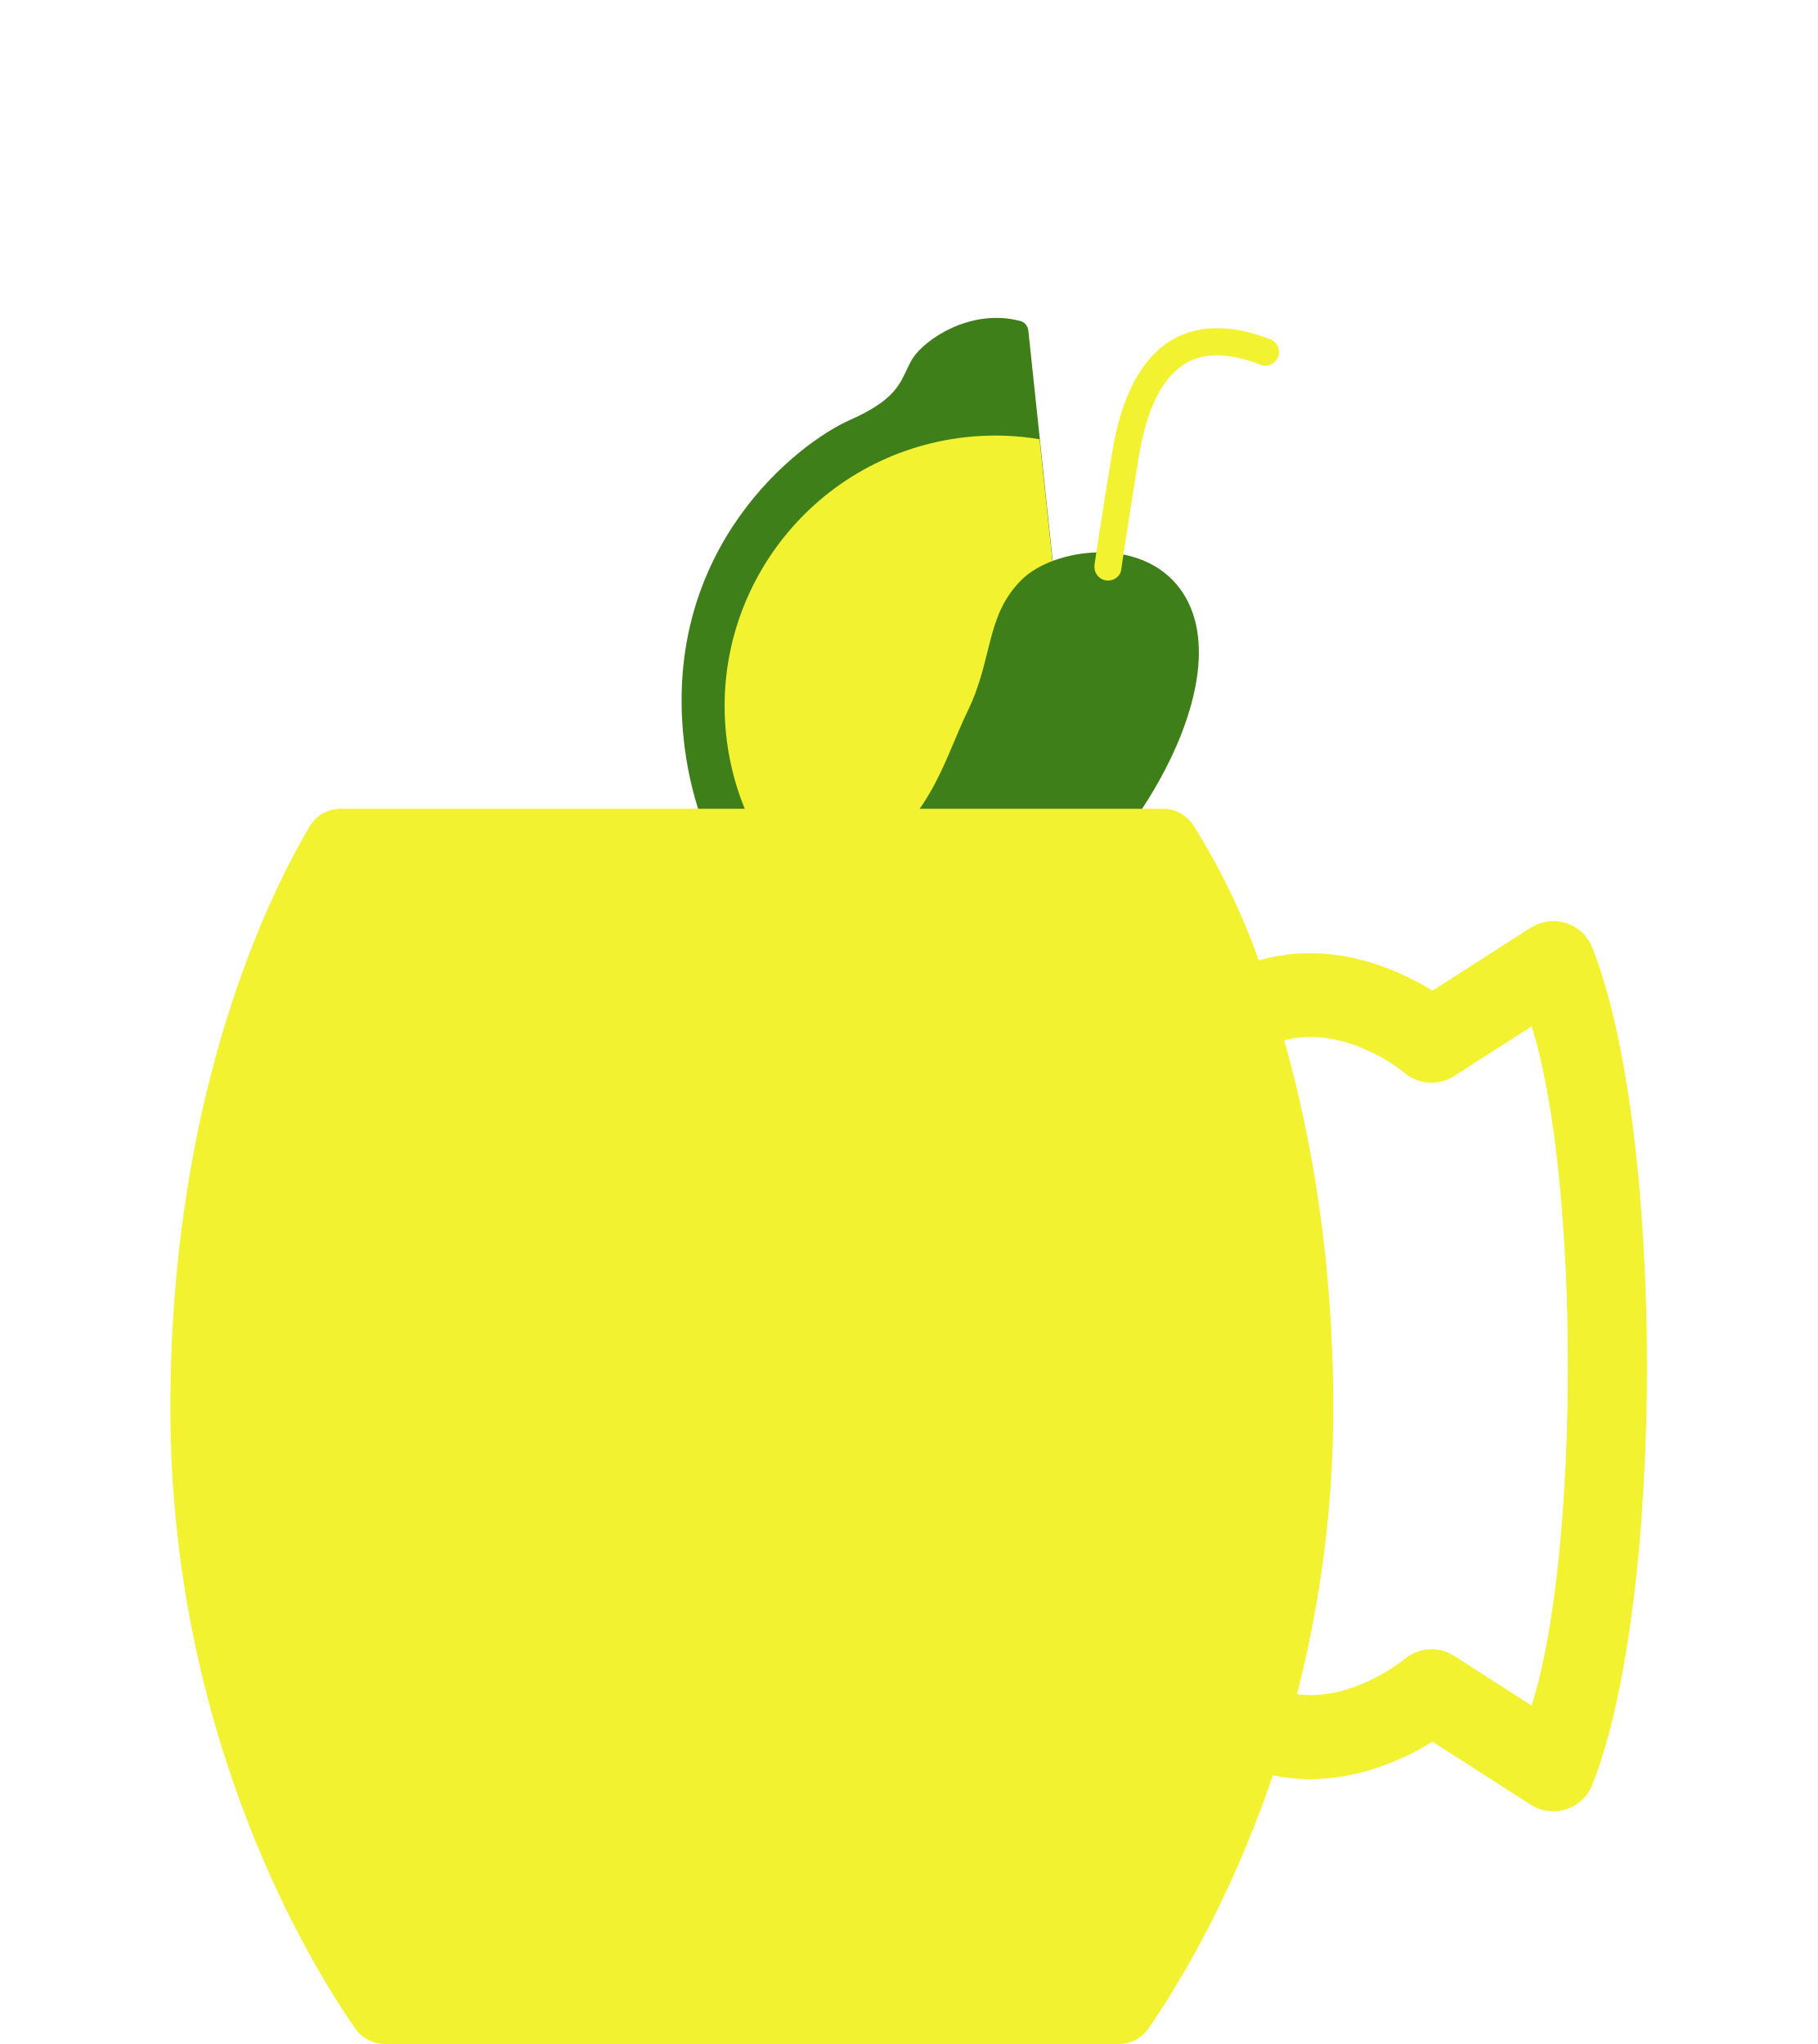
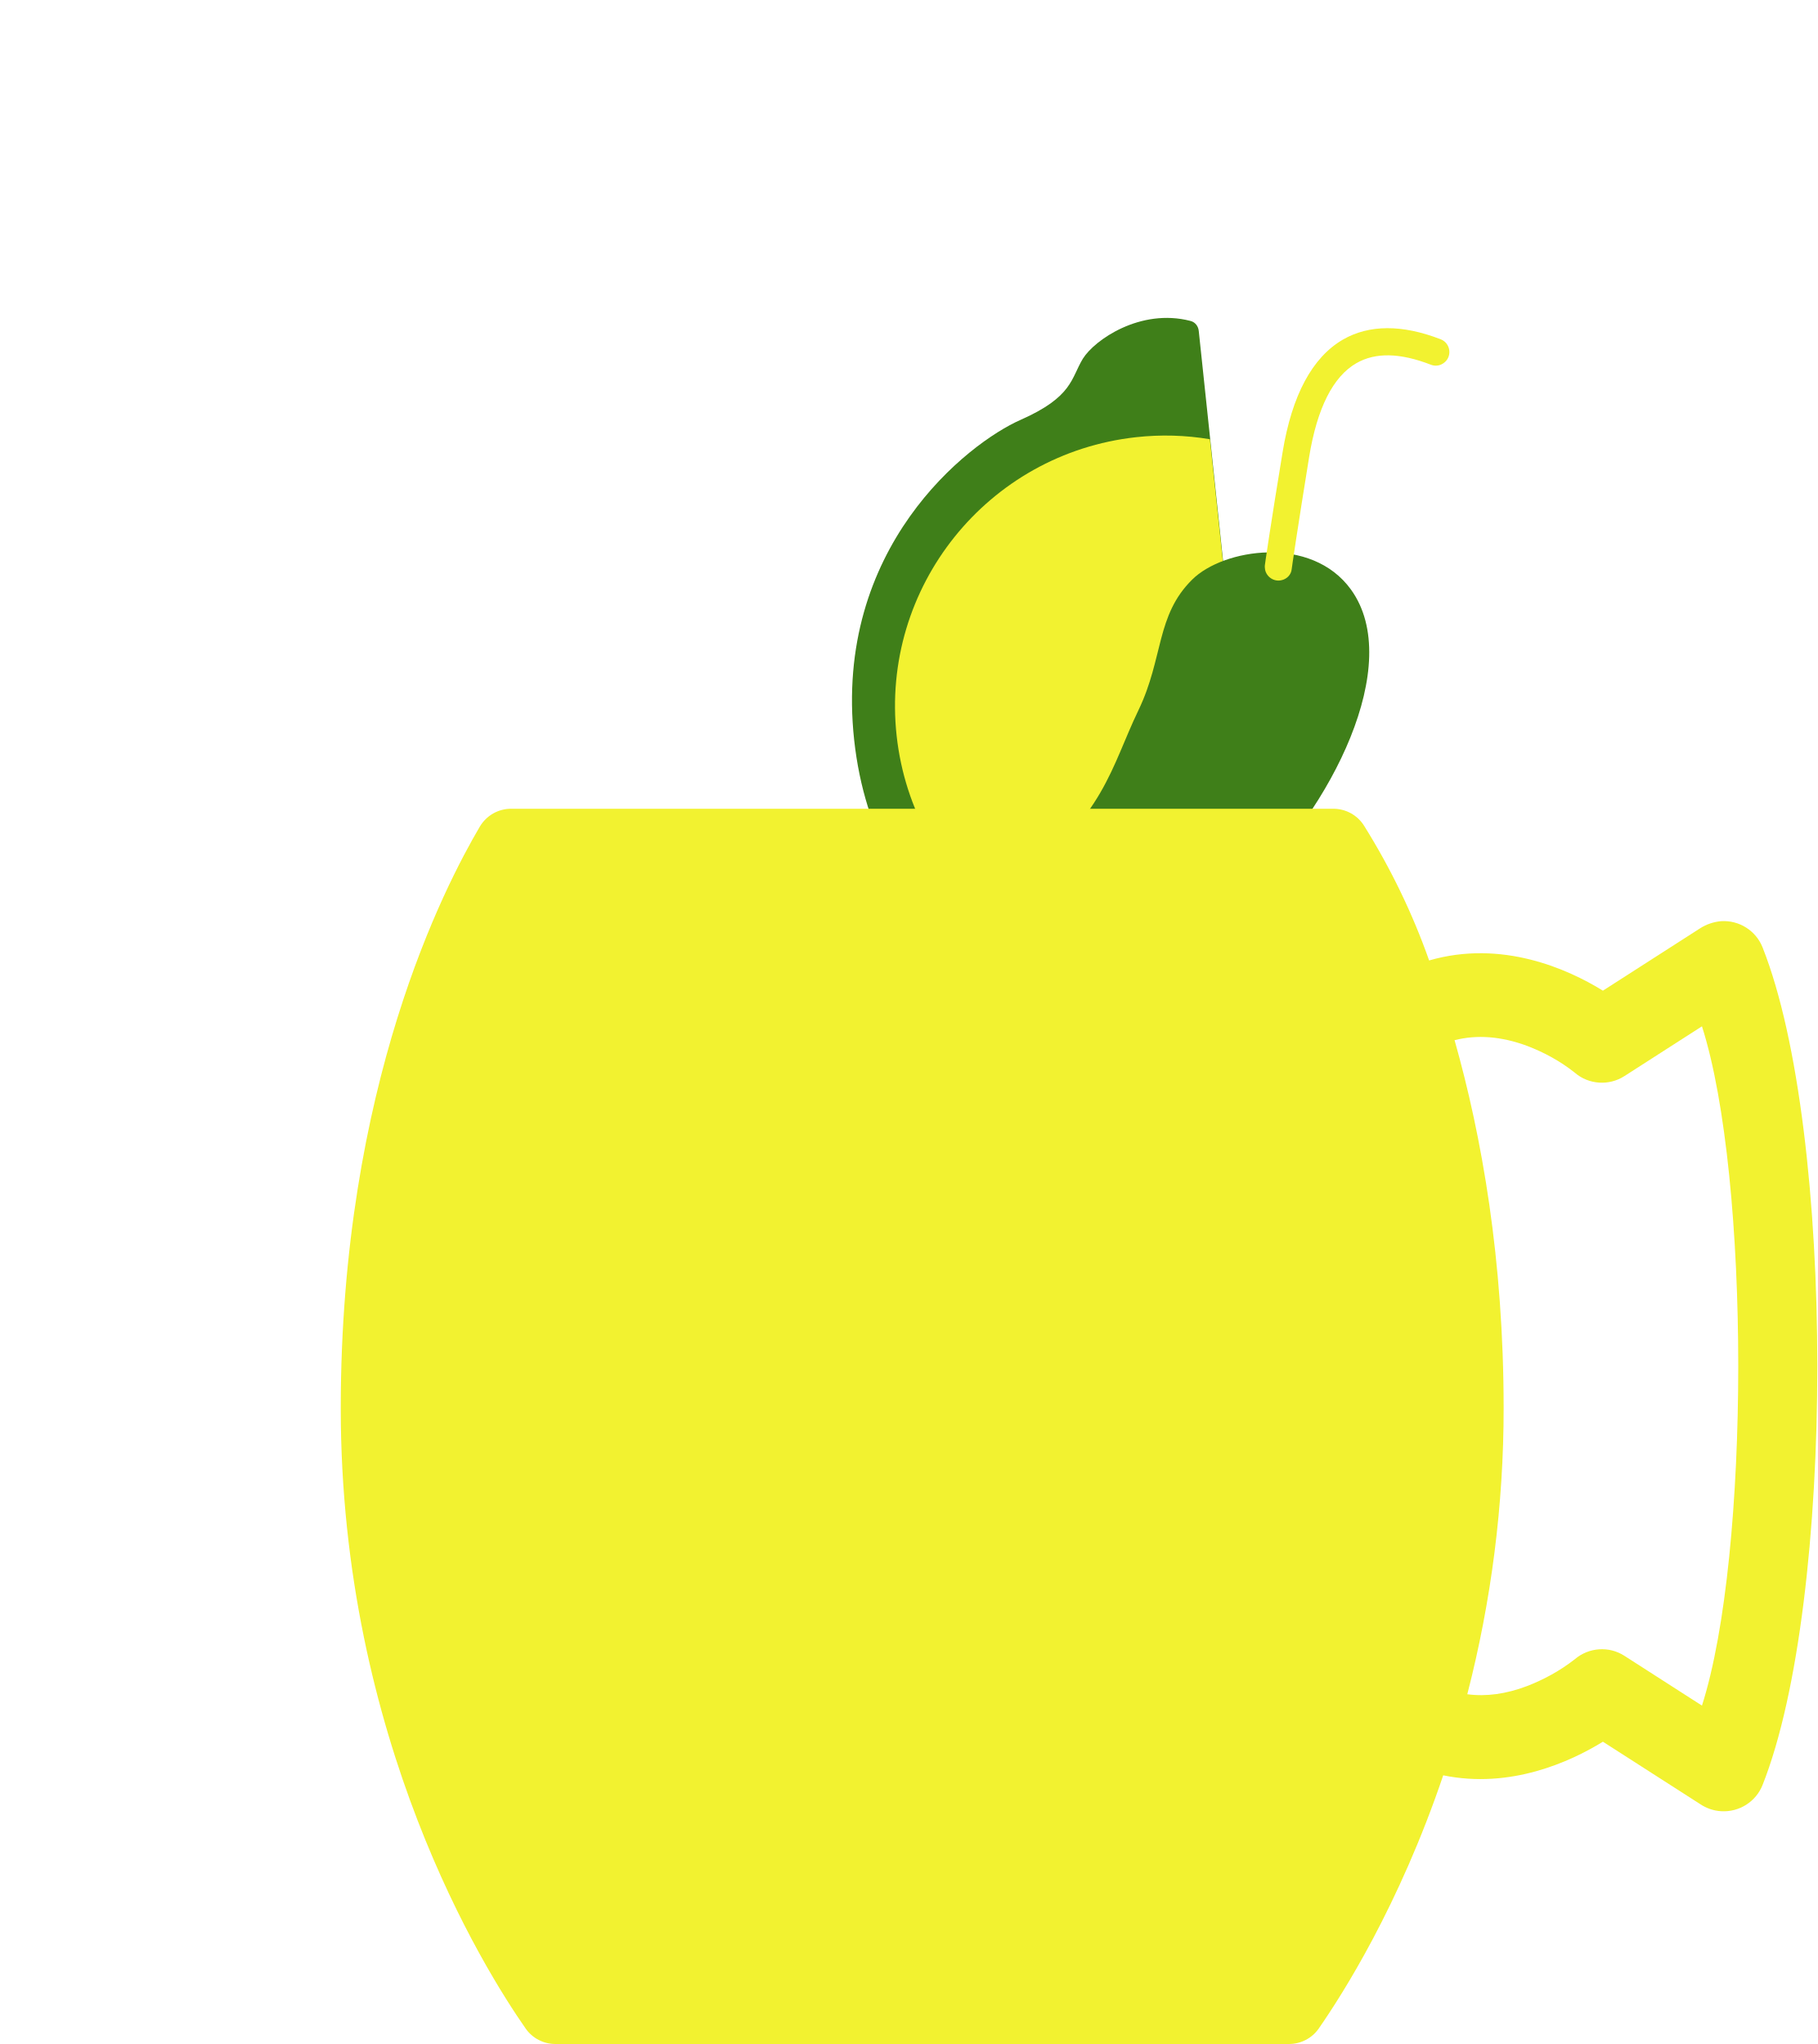
<svg xmlns="http://www.w3.org/2000/svg" version="1.1" id="Layer_1" x="0px" y="0px" viewBox="0 0 800 900" style="enable-background:new 0 0 800 900;" xml:space="preserve">
  <style type="text/css">
	.st0{fill:#3F7F19;}
	.st1{fill:#F2F230;}
</style>
  <g id="vectors">
-     <path class="st0" d="M401.7,157.9c-5.3,8.7-4.4,16.8-27.5,27s-82.4,56.3-73.2,140.9c9.2,84.6,77.2,116.8,102,121.8   c24.8,5,25.6,13.1,32.7,20.5c6.7,7,29.5,16.4,49.6,6.3c1.9-1,3-3.1,2.7-5.3l-15.9-140.8c-0.4-3.6-2.5-6.9-5.6-8.9   c-3.2-2.1-7-5.6-7.8-10.6c-0.3-5.2,2.6-9.3,5.3-12.1c2.6-2.6,4-6.3,3.6-10l-14.9-140.9c-0.2-2.2-1.6-4-3.7-4.5   C427,135.6,406.8,149.7,401.7,157.9z" />
-     <path class="st1" d="M425.1,192.5c-65.4,7.2-112.6,66.1-105.4,131.5c7.2,65.4,66.1,112.6,131.5,105.4c10.8-1.2,21.3-3.8,31.3-7.8   L472,328.3c-0.4-3.6-2.5-6.9-5.6-8.9c-3.2-2.1-7-5.6-7.8-10.6c-0.3-5.2,2.6-9.3,5.3-12.1c2.6-2.6,4-6.3,3.6-10l-9.9-93.3   C446.8,191.6,436,191.3,425.1,192.5z" />
-     <path class="st0" d="M449.8,255.2c-16,15.8-12.6,34.5-23.6,57.4c-12.3,25.5-14.8,46.7-54.2,76c-41.9,31.1-16.1,51.6,7.4,49.4   s57.1-12.4,94.2-47s69.8-98.5,46.1-131.4C502.2,235.4,463.5,241.6,449.8,255.2z" />
-     <path class="st1" d="M489,255.5c-3.2,0.7-6.4-1.4-7.1-4.6c-0.1-0.7-0.2-1.4-0.1-2.1c0-0.2,2.5-17.6,7.8-49.7   c4.1-25.1,13.1-41.8,26.6-49.6c11.5-6.6,26-6.7,43-0.1c3.1,1.2,4.6,4.7,3.4,7.8c-1.2,3-4.6,4.6-7.7,3.4   c-13.7-5.3-24.4-5.5-32.8-0.7c-10.3,5.9-17.3,19.8-20.8,41.2c-5.2,32-7.7,49.3-7.7,49.5C493.4,253,491.5,255,489,255.5z" />
-     <path class="st1" d="M700.9,417.2c-2.9-7.4-10.3-12.1-18.3-11.6c-3.3,0.3-6.5,1.4-9.3,3.2l-42.7,27.4   c-15.4-9.5-44.4-22.6-76.5-13.3c-7.3-20.7-16.9-40.5-28.5-59.1c-2.9-4.8-8.1-7.7-13.7-7.7H150c-5.7,0-10.9,3-13.8,7.9   C121,389.9,75,477.6,75,620.1c0,146,63.1,246.9,81.4,273.1c3,4.3,7.9,6.8,13.1,6.8h322.9c5.2,0,10.1-2.5,13.1-6.8   c10.4-15,35.3-53.9,54.8-111.5c29.7,6.1,56-6,70.3-14.8l42.7,27.4c2.8,1.9,6,3,9.3,3.2c8,0.5,15.4-4.2,18.3-11.6   C733,704.8,733,498.2,700.9,417.2z M674.2,751l-34.1-21.9c-6.8-4.4-15.7-3.8-21.9,1.5c-6.4,5-13.5,8.9-21,11.8   c-9.2,3.5-18,4.7-26.3,3.6c10.6-41.1,16-83.4,16-125.9c0-65.3-9.6-119.7-21.6-162.1c9.9-2.5,20.5-1.7,31.9,2.5   c7.6,2.9,14.7,6.8,21,11.8c6.1,5.3,15.1,5.9,21.9,1.5l34.1-21.9C695.5,518.6,695.5,684.4,674.2,751z" />
+     <path class="st0" d="M476.7,157.9c-5.3,8.7-4.4,16.8-27.5,27s-82.4,56.3-73.2,140.9c9.2,84.6,77.2,116.8,102,121.8   s25.6,13.1,32.7,20.5c6.7,7,29.5,16.4,49.6,6.3c1.9-1,3-3.1,2.7-5.3l-15.9-140.8c-0.4-3.6-2.5-6.9-5.6-8.9c-3.2-2.1-7-5.6-7.8-10.6   c-0.3-5.2,2.6-9.3,5.3-12.1c2.6-2.6,4-6.3,3.6-10l-14.9-140.9c-0.2-2.2-1.6-4-3.7-4.5C502,135.6,481.8,149.7,476.7,157.9z" />
+     <path class="st1" d="M500.1,192.5c-65.4,7.2-112.6,66.1-105.4,131.5s66.1,112.6,131.5,105.4c10.8-1.2,21.3-3.8,31.3-7.8L547,328.3   c-0.4-3.6-2.5-6.9-5.6-8.9c-3.2-2.1-7-5.6-7.8-10.6c-0.3-5.2,2.6-9.3,5.3-12.1c2.6-2.6,4-6.3,3.6-10l-9.9-93.3   C521.8,191.6,511,191.3,500.1,192.5z" />
+     <path class="st0" d="M524.8,255.2c-16,15.8-12.6,34.5-23.6,57.4c-12.3,25.5-14.8,46.7-54.2,76c-41.9,31.1-16.1,51.6,7.4,49.4   s57.1-12.4,94.2-47c37.1-34.6,69.8-98.5,46.1-131.4C577.2,235.4,538.5,241.6,524.8,255.2z" />
+     <path class="st1" d="M564,255.5c-3.2,0.7-6.4-1.4-7.1-4.6c-0.1-0.7-0.2-1.4-0.1-2.1c0-0.2,2.5-17.6,7.8-49.7   c4.1-25.1,13.1-41.8,26.6-49.6c11.5-6.6,26-6.7,43-0.1c3.1,1.2,4.6,4.7,3.4,7.8c-1.2,3-4.6,4.6-7.7,3.4   c-13.7-5.3-24.4-5.5-32.8-0.7c-10.3,5.9-17.3,19.8-20.8,41.2c-5.2,32-7.7,49.3-7.7,49.5C568.4,253,566.5,255,564,255.5z" />
+     <path class="st1" d="M775.9,417.2c-2.9-7.4-10.3-12.1-18.3-11.6c-3.3,0.3-6.5,1.4-9.3,3.2l-42.7,27.4   c-15.4-9.5-44.4-22.6-76.5-13.3c-7.3-20.7-16.9-40.5-28.5-59.1c-2.9-4.8-8.1-7.7-13.7-7.7H225c-5.7,0-10.9,3-13.8,7.9   C196,389.9,150,477.6,150,620.1c0,146,63.1,246.9,81.4,273.1c3,4.3,7.9,6.8,13.1,6.8h322.9c5.2,0,10.1-2.5,13.1-6.8   c10.4-15,35.3-53.9,54.8-111.5c29.7,6.1,56-6,70.3-14.8l42.7,27.4c2.8,1.9,6,3,9.3,3.2c8,0.5,15.4-4.2,18.3-11.6   C808,704.8,808,498.2,775.9,417.2z M749.2,751l-34.1-21.9c-6.8-4.4-15.7-3.8-21.9,1.5c-6.4,5-13.5,8.9-21,11.8   c-9.2,3.5-18,4.7-26.3,3.6c10.6-41.1,16-83.4,16-125.9c0-65.3-9.6-119.7-21.6-162.1c9.9-2.5,20.5-1.7,31.9,2.5   c7.6,2.9,14.7,6.8,21,11.8c6.1,5.3,15.1,5.9,21.9,1.5l34.1-21.9C770.5,518.6,770.5,684.4,749.2,751z" />
  </g>
</svg>
